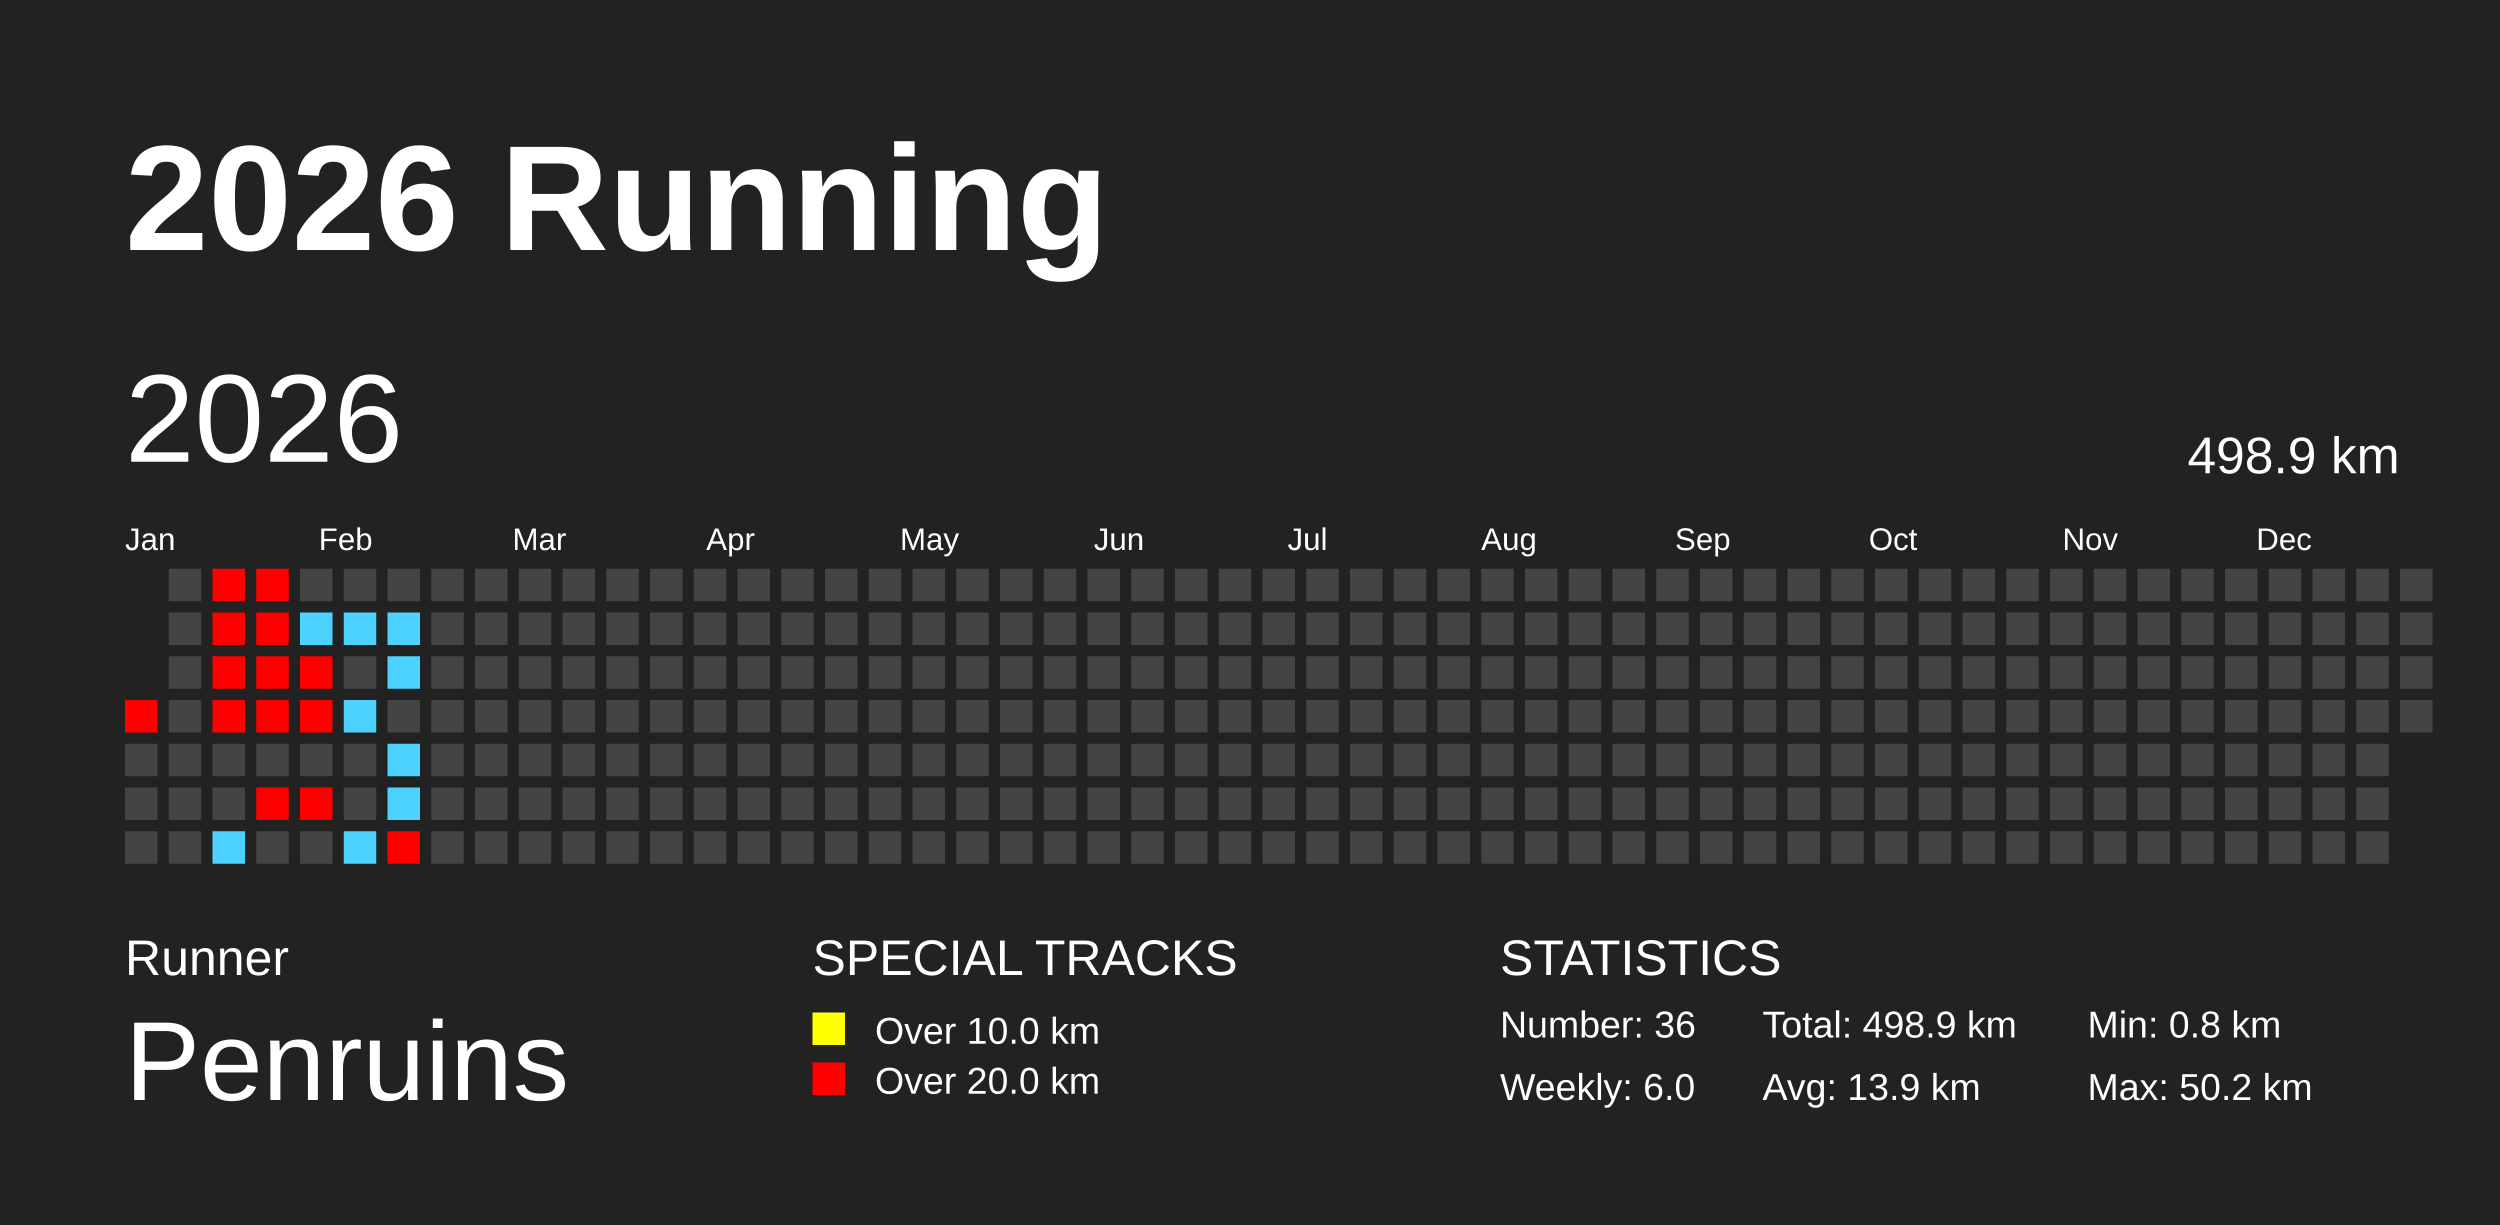
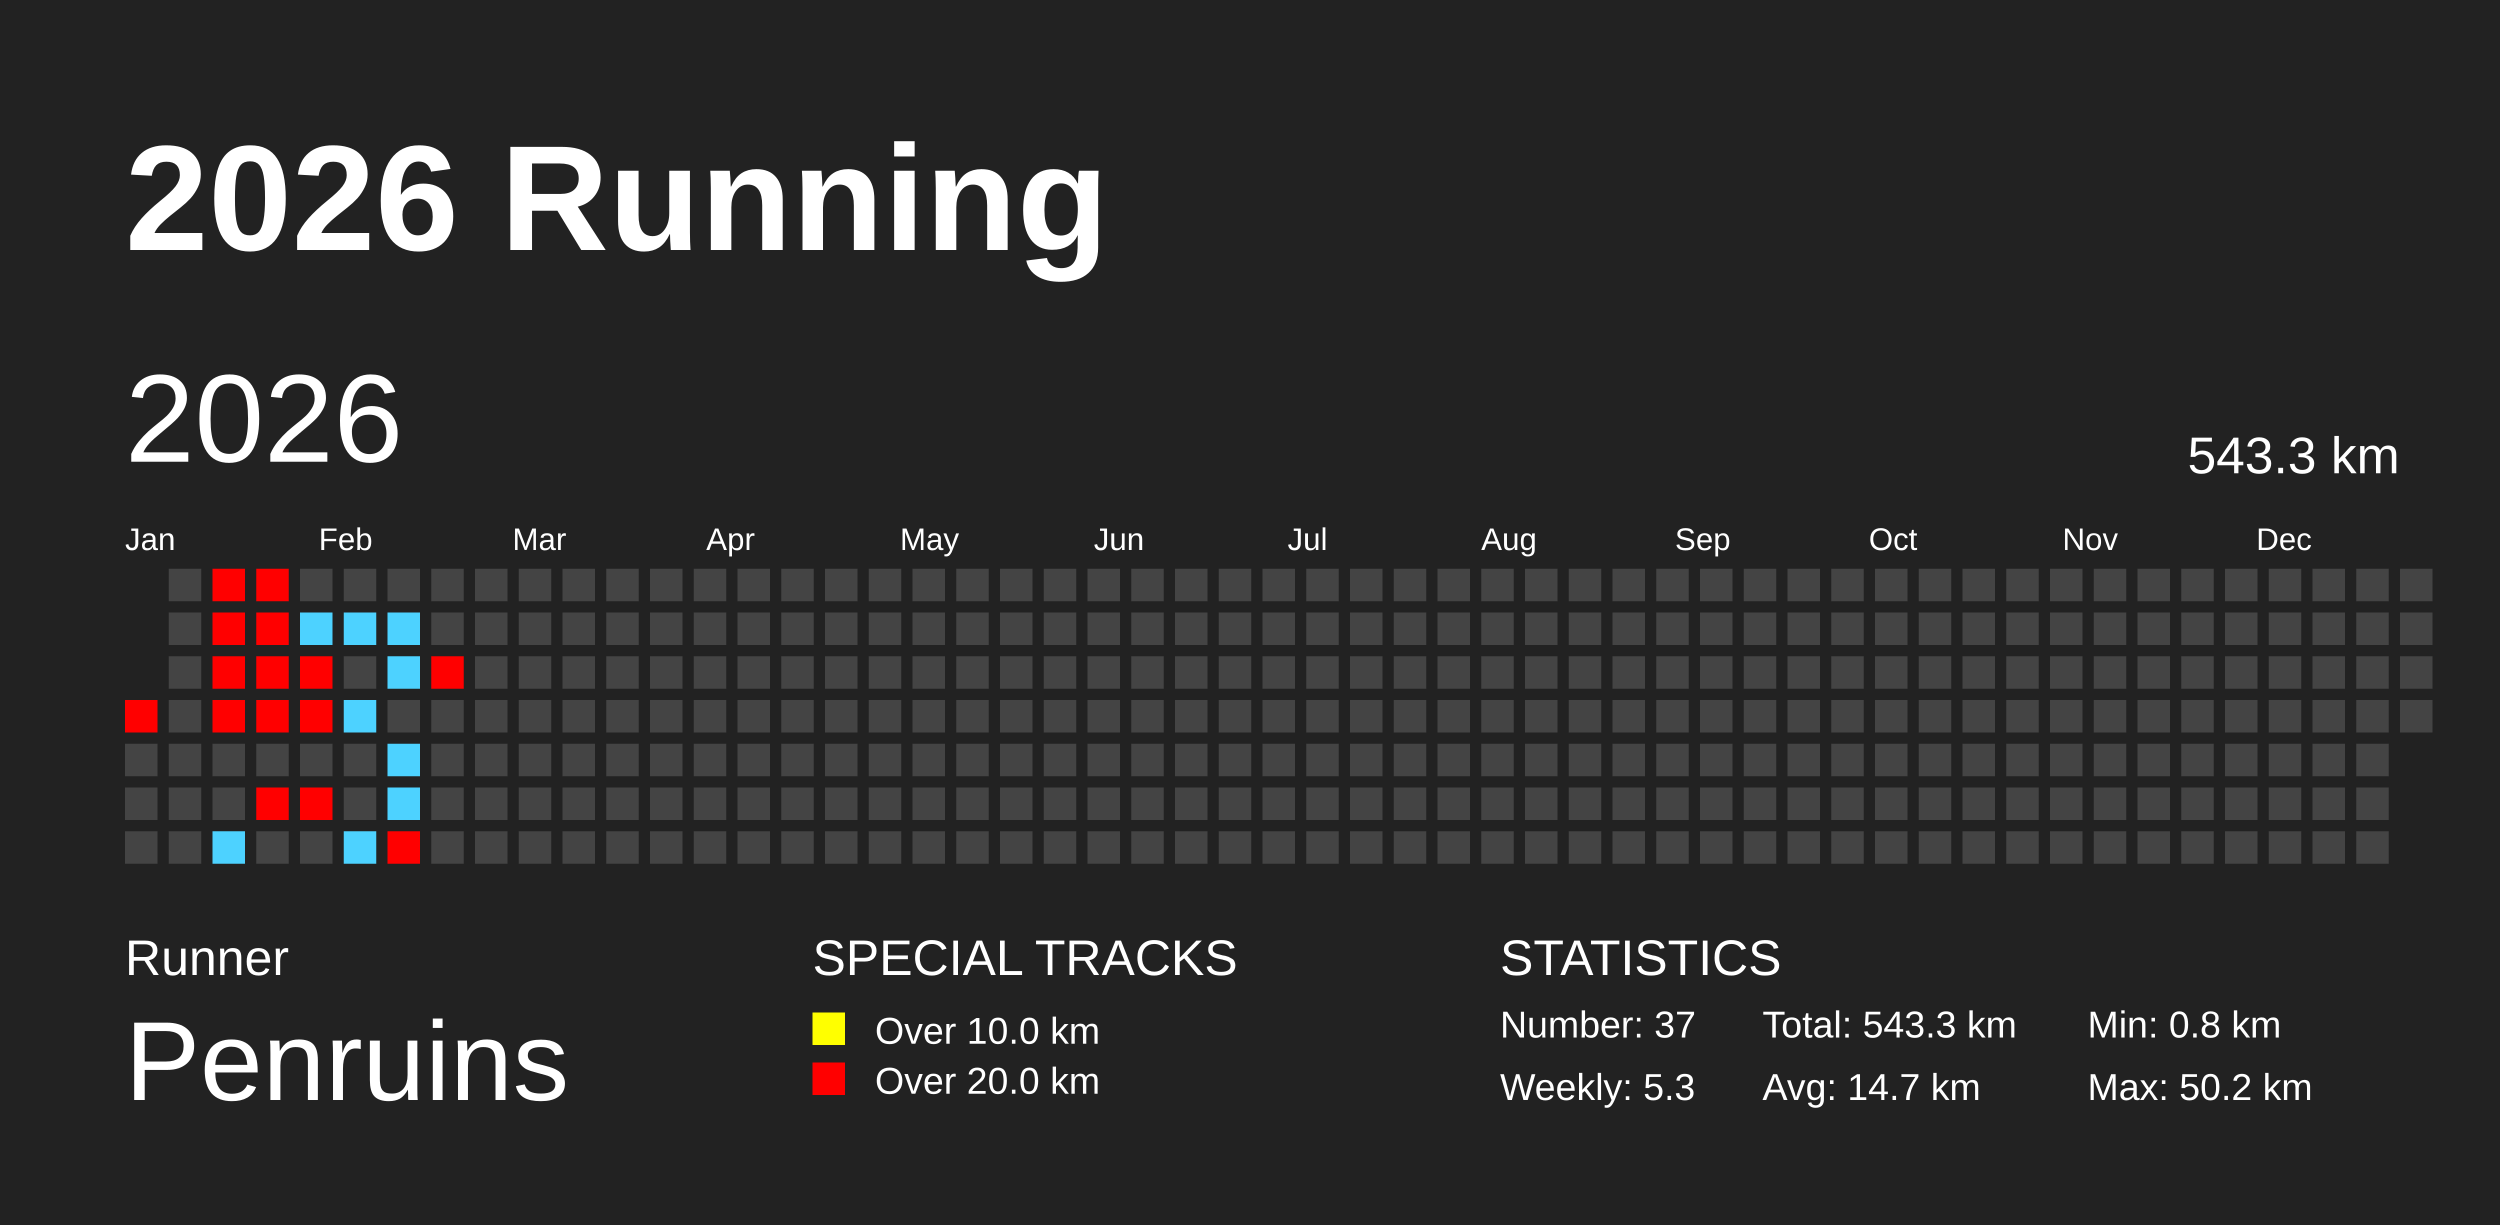
<svg xmlns="http://www.w3.org/2000/svg" baseProfile="full" height="98mm" version="1.1" viewBox="0,0,200,98" width="200mm">
  <defs />
  <rect fill="#222222" height="98" width="200" x="0" y="0" />
  <text fill="#FFFFFF" style="font-size:12px; font-family:Arial; font-weight:bold;" x="10" y="20">2026 Running</text>
  <text fill="#FFFFFF" style="font-size:4px; font-family:Arial" x="10" y="78">Runner</text>
  <text fill="#FFFFFF" style="font-size:9px; font-family:Arial" x="10" y="88">Penruins</text>
  <text fill="#FFFFFF" style="font-size:4px; font-family:Arial" x="65" y="78">SPECIAL TRACKS</text>
  <rect fill="yellow" height="2.6" width="2.6" x="65" y="81" />
  <text fill="#FFFFFF" style="font-size:3px; font-family:Arial" x="70" y="83.5">Over 10.0 km</text>
  <rect fill="red" height="2.6" width="2.6" x="65" y="85" />
  <text fill="#FFFFFF" style="font-size:3px; font-family:Arial" x="70" y="87.5">Over 20.0 km</text>
  <text fill="#FFFFFF" style="font-size:4px; font-family:Arial" x="120" y="78">STATISTICS</text>
-   <text fill="#FFFFFF" style="font-size:3px; font-family:Arial" x="120" y="83">Number: 36</text>
-   <text fill="#FFFFFF" style="font-size:3px; font-family:Arial" x="120" y="88">Weekly: 6.0</text>
-   <text fill="#FFFFFF" style="font-size:3px; font-family:Arial" x="141" y="83">Total: 498.9 km</text>
-   <text fill="#FFFFFF" style="font-size:3px; font-family:Arial" x="141" y="88">Avg: 13.9 km</text>
+   <text fill="#FFFFFF" style="font-size:3px; font-family:Arial" x="120" y="83">Number: 37</text>
+   <text fill="#FFFFFF" style="font-size:3px; font-family:Arial" x="120" y="88">Weekly: 5.3</text>
+   <text fill="#FFFFFF" style="font-size:3px; font-family:Arial" x="141" y="83">Total: 543.3 km</text>
+   <text fill="#FFFFFF" style="font-size:3px; font-family:Arial" x="141" y="88">Avg: 14.7 km</text>
  <text fill="#FFFFFF" style="font-size:3px; font-family:Arial" x="167" y="83">Min: 0.8 km</text>
  <text fill="#FFFFFF" style="font-size:3px; font-family:Arial" x="167" y="88">Max: 50.2 km</text>
  <text dominant-baseline="hanging" fill="#FFFFFF" style="font-size:10.0px; font-family:Arial;" x="10" y="30">2026</text>
-   <text dominant-baseline="hanging" fill="#FFFFFF" style="font-size:4.125px; font-family:Arial;" x="175" y="35">498.9 km</text>
+   <text dominant-baseline="hanging" fill="#FFFFFF" style="font-size:4.125px; font-family:Arial;" x="175" y="35">543.3 km</text>
  <text fill="#FFFFFF" style="font-size:2.5px; font-family:Arial" x="10.0" y="44">Jan</text>
  <text fill="#FFFFFF" style="font-size:2.5px; font-family:Arial" x="25.5" y="44">Feb</text>
  <text fill="#FFFFFF" style="font-size:2.5px; font-family:Arial" x="41.0" y="44">Mar</text>
  <text fill="#FFFFFF" style="font-size:2.5px; font-family:Arial" x="56.5" y="44">Apr</text>
  <text fill="#FFFFFF" style="font-size:2.5px; font-family:Arial" x="72.0" y="44">May</text>
  <text fill="#FFFFFF" style="font-size:2.5px; font-family:Arial" x="87.5" y="44">Jun</text>
  <text fill="#FFFFFF" style="font-size:2.5px; font-family:Arial" x="103.0" y="44">Jul</text>
  <text fill="#FFFFFF" style="font-size:2.5px; font-family:Arial" x="118.5" y="44">Aug</text>
  <text fill="#FFFFFF" style="font-size:2.5px; font-family:Arial" x="134.0" y="44">Sep</text>
  <text fill="#FFFFFF" style="font-size:2.5px; font-family:Arial" x="149.5" y="44">Oct</text>
  <text fill="#FFFFFF" style="font-size:2.5px; font-family:Arial" x="165.0" y="44">Nov</text>
  <text fill="#FFFFFF" style="font-size:2.5px; font-family:Arial" x="180.5" y="44">Dec</text>
  <rect fill="red" height="2.6" width="2.6" x="10.0" y="56.0" />
  <rect fill="#444444" height="2.6" width="2.6" x="10.0" y="59.5" />
  <rect fill="#444444" height="2.6" width="2.6" x="10.0" y="63.0" />
  <rect fill="#444444" height="2.6" width="2.6" x="10.0" y="66.5" />
  <rect fill="#444444" height="2.6" width="2.6" x="13.5" y="45.5" />
  <rect fill="#444444" height="2.6" width="2.6" x="13.5" y="49.0" />
  <rect fill="#444444" height="2.6" width="2.6" x="13.5" y="52.5" />
  <rect fill="#444444" height="2.6" width="2.6" x="13.5" y="56.0" />
  <rect fill="#444444" height="2.6" width="2.6" x="13.5" y="59.5" />
  <rect fill="#444444" height="2.6" width="2.6" x="13.5" y="63.0" />
  <rect fill="#444444" height="2.6" width="2.6" x="13.5" y="66.5" />
  <rect fill="red" height="2.6" width="2.6" x="17.0" y="45.5" />
  <rect fill="red" height="2.6" width="2.6" x="17.0" y="49.0" />
  <rect fill="red" height="2.6" width="2.6" x="17.0" y="52.5" />
  <rect fill="red" height="2.6" width="2.6" x="17.0" y="56.0" />
  <rect fill="#444444" height="2.6" width="2.6" x="17.0" y="59.5" />
  <rect fill="#444444" height="2.6" width="2.6" x="17.0" y="63.0" />
  <rect fill="#4dd2ff" height="2.6" width="2.6" x="17.0" y="66.5" />
  <rect fill="red" height="2.6" width="2.6" x="20.5" y="45.5" />
  <rect fill="red" height="2.6" width="2.6" x="20.5" y="49.0" />
  <rect fill="red" height="2.6" width="2.6" x="20.5" y="52.5" />
  <rect fill="red" height="2.6" width="2.6" x="20.5" y="56.0" />
  <rect fill="#444444" height="2.6" width="2.6" x="20.5" y="59.5" />
  <rect fill="red" height="2.6" width="2.6" x="20.5" y="63.0" />
  <rect fill="#444444" height="2.6" width="2.6" x="20.5" y="66.5" />
  <rect fill="#444444" height="2.6" width="2.6" x="24.0" y="45.5" />
  <rect fill="#4dd2ff" height="2.6" width="2.6" x="24.0" y="49.0" />
  <rect fill="red" height="2.6" width="2.6" x="24.0" y="52.5" />
  <rect fill="red" height="2.6" width="2.6" x="24.0" y="56.0" />
  <rect fill="#444444" height="2.6" width="2.6" x="24.0" y="59.5" />
  <rect fill="red" height="2.6" width="2.6" x="24.0" y="63.0" />
  <rect fill="#444444" height="2.6" width="2.6" x="24.0" y="66.5" />
  <rect fill="#444444" height="2.6" width="2.6" x="27.5" y="45.5" />
  <rect fill="#4dd2ff" height="2.6" width="2.6" x="27.5" y="49.0" />
  <rect fill="#444444" height="2.6" width="2.6" x="27.5" y="52.5" />
  <rect fill="#4dd2ff" height="2.6" width="2.6" x="27.5" y="56.0" />
  <rect fill="#444444" height="2.6" width="2.6" x="27.5" y="59.5" />
  <rect fill="#444444" height="2.6" width="2.6" x="27.5" y="63.0" />
  <rect fill="#4dd2ff" height="2.6" width="2.6" x="27.5" y="66.5" />
  <rect fill="#444444" height="2.6" width="2.6" x="31.0" y="45.5" />
  <rect fill="#4dd2ff" height="2.6" width="2.6" x="31.0" y="49.0" />
  <rect fill="#4dd2ff" height="2.6" width="2.6" x="31.0" y="52.5" />
  <rect fill="#444444" height="2.6" width="2.6" x="31.0" y="56.0" />
  <rect fill="#4dd2ff" height="2.6" width="2.6" x="31.0" y="59.5" />
  <rect fill="#4dd2ff" height="2.6" width="2.6" x="31.0" y="63.0" />
  <rect fill="red" height="2.6" width="2.6" x="31.0" y="66.5" />
  <rect fill="#444444" height="2.6" width="2.6" x="34.5" y="45.5" />
  <rect fill="#444444" height="2.6" width="2.6" x="34.5" y="49.0" />
-   <rect fill="#444444" height="2.6" width="2.6" x="34.5" y="52.5" />
+   <rect fill="red" height="2.6" width="2.6" x="34.5" y="52.5" />
  <rect fill="#444444" height="2.6" width="2.6" x="34.5" y="56.0" />
  <rect fill="#444444" height="2.6" width="2.6" x="34.5" y="59.5" />
  <rect fill="#444444" height="2.6" width="2.6" x="34.5" y="63.0" />
  <rect fill="#444444" height="2.6" width="2.6" x="34.5" y="66.5" />
  <rect fill="#444444" height="2.6" width="2.6" x="38.0" y="45.5" />
  <rect fill="#444444" height="2.6" width="2.6" x="38.0" y="49.0" />
  <rect fill="#444444" height="2.6" width="2.6" x="38.0" y="52.5" />
  <rect fill="#444444" height="2.6" width="2.6" x="38.0" y="56.0" />
  <rect fill="#444444" height="2.6" width="2.6" x="38.0" y="59.5" />
  <rect fill="#444444" height="2.6" width="2.6" x="38.0" y="63.0" />
  <rect fill="#444444" height="2.6" width="2.6" x="38.0" y="66.5" />
  <rect fill="#444444" height="2.6" width="2.6" x="41.5" y="45.5" />
  <rect fill="#444444" height="2.6" width="2.6" x="41.5" y="49.0" />
  <rect fill="#444444" height="2.6" width="2.6" x="41.5" y="52.5" />
  <rect fill="#444444" height="2.6" width="2.6" x="41.5" y="56.0" />
  <rect fill="#444444" height="2.6" width="2.6" x="41.5" y="59.5" />
  <rect fill="#444444" height="2.6" width="2.6" x="41.5" y="63.0" />
  <rect fill="#444444" height="2.6" width="2.6" x="41.5" y="66.5" />
  <rect fill="#444444" height="2.6" width="2.6" x="45.0" y="45.5" />
  <rect fill="#444444" height="2.6" width="2.6" x="45.0" y="49.0" />
  <rect fill="#444444" height="2.6" width="2.6" x="45.0" y="52.5" />
  <rect fill="#444444" height="2.6" width="2.6" x="45.0" y="56.0" />
  <rect fill="#444444" height="2.6" width="2.6" x="45.0" y="59.5" />
  <rect fill="#444444" height="2.6" width="2.6" x="45.0" y="63.0" />
  <rect fill="#444444" height="2.6" width="2.6" x="45.0" y="66.5" />
  <rect fill="#444444" height="2.6" width="2.6" x="48.5" y="45.5" />
  <rect fill="#444444" height="2.6" width="2.6" x="48.5" y="49.0" />
  <rect fill="#444444" height="2.6" width="2.6" x="48.5" y="52.5" />
  <rect fill="#444444" height="2.6" width="2.6" x="48.5" y="56.0" />
  <rect fill="#444444" height="2.6" width="2.6" x="48.5" y="59.5" />
  <rect fill="#444444" height="2.6" width="2.6" x="48.5" y="63.0" />
  <rect fill="#444444" height="2.6" width="2.6" x="48.5" y="66.5" />
  <rect fill="#444444" height="2.6" width="2.6" x="52.0" y="45.5" />
  <rect fill="#444444" height="2.6" width="2.6" x="52.0" y="49.0" />
  <rect fill="#444444" height="2.6" width="2.6" x="52.0" y="52.5" />
  <rect fill="#444444" height="2.6" width="2.6" x="52.0" y="56.0" />
  <rect fill="#444444" height="2.6" width="2.6" x="52.0" y="59.5" />
  <rect fill="#444444" height="2.6" width="2.6" x="52.0" y="63.0" />
  <rect fill="#444444" height="2.6" width="2.6" x="52.0" y="66.5" />
  <rect fill="#444444" height="2.6" width="2.6" x="55.5" y="45.5" />
  <rect fill="#444444" height="2.6" width="2.6" x="55.5" y="49.0" />
  <rect fill="#444444" height="2.6" width="2.6" x="55.5" y="52.5" />
  <rect fill="#444444" height="2.6" width="2.6" x="55.5" y="56.0" />
  <rect fill="#444444" height="2.6" width="2.6" x="55.5" y="59.5" />
  <rect fill="#444444" height="2.6" width="2.6" x="55.5" y="63.0" />
  <rect fill="#444444" height="2.6" width="2.6" x="55.5" y="66.5" />
  <rect fill="#444444" height="2.6" width="2.6" x="59.0" y="45.5" />
  <rect fill="#444444" height="2.6" width="2.6" x="59.0" y="49.0" />
  <rect fill="#444444" height="2.6" width="2.6" x="59.0" y="52.5" />
  <rect fill="#444444" height="2.6" width="2.6" x="59.0" y="56.0" />
  <rect fill="#444444" height="2.6" width="2.6" x="59.0" y="59.5" />
  <rect fill="#444444" height="2.6" width="2.6" x="59.0" y="63.0" />
  <rect fill="#444444" height="2.6" width="2.6" x="59.0" y="66.5" />
  <rect fill="#444444" height="2.6" width="2.6" x="62.5" y="45.5" />
  <rect fill="#444444" height="2.6" width="2.6" x="62.5" y="49.0" />
  <rect fill="#444444" height="2.6" width="2.6" x="62.5" y="52.5" />
  <rect fill="#444444" height="2.6" width="2.6" x="62.5" y="56.0" />
  <rect fill="#444444" height="2.6" width="2.6" x="62.5" y="59.5" />
  <rect fill="#444444" height="2.6" width="2.6" x="62.5" y="63.0" />
  <rect fill="#444444" height="2.6" width="2.6" x="62.5" y="66.5" />
  <rect fill="#444444" height="2.6" width="2.6" x="66.0" y="45.5" />
  <rect fill="#444444" height="2.6" width="2.6" x="66.0" y="49.0" />
  <rect fill="#444444" height="2.6" width="2.6" x="66.0" y="52.5" />
  <rect fill="#444444" height="2.6" width="2.6" x="66.0" y="56.0" />
  <rect fill="#444444" height="2.6" width="2.6" x="66.0" y="59.5" />
  <rect fill="#444444" height="2.6" width="2.6" x="66.0" y="63.0" />
  <rect fill="#444444" height="2.6" width="2.6" x="66.0" y="66.5" />
  <rect fill="#444444" height="2.6" width="2.6" x="69.5" y="45.5" />
  <rect fill="#444444" height="2.6" width="2.6" x="69.5" y="49.0" />
  <rect fill="#444444" height="2.6" width="2.6" x="69.5" y="52.5" />
  <rect fill="#444444" height="2.6" width="2.6" x="69.5" y="56.0" />
  <rect fill="#444444" height="2.6" width="2.6" x="69.5" y="59.5" />
  <rect fill="#444444" height="2.6" width="2.6" x="69.5" y="63.0" />
  <rect fill="#444444" height="2.6" width="2.6" x="69.5" y="66.5" />
  <rect fill="#444444" height="2.6" width="2.6" x="73.0" y="45.5" />
  <rect fill="#444444" height="2.6" width="2.6" x="73.0" y="49.0" />
  <rect fill="#444444" height="2.6" width="2.6" x="73.0" y="52.5" />
  <rect fill="#444444" height="2.6" width="2.6" x="73.0" y="56.0" />
  <rect fill="#444444" height="2.6" width="2.6" x="73.0" y="59.5" />
  <rect fill="#444444" height="2.6" width="2.6" x="73.0" y="63.0" />
  <rect fill="#444444" height="2.6" width="2.6" x="73.0" y="66.5" />
  <rect fill="#444444" height="2.6" width="2.6" x="76.5" y="45.5" />
  <rect fill="#444444" height="2.6" width="2.6" x="76.5" y="49.0" />
  <rect fill="#444444" height="2.6" width="2.6" x="76.5" y="52.5" />
  <rect fill="#444444" height="2.6" width="2.6" x="76.5" y="56.0" />
  <rect fill="#444444" height="2.6" width="2.6" x="76.5" y="59.5" />
  <rect fill="#444444" height="2.6" width="2.6" x="76.5" y="63.0" />
  <rect fill="#444444" height="2.6" width="2.6" x="76.5" y="66.5" />
  <rect fill="#444444" height="2.6" width="2.6" x="80.0" y="45.5" />
  <rect fill="#444444" height="2.6" width="2.6" x="80.0" y="49.0" />
  <rect fill="#444444" height="2.6" width="2.6" x="80.0" y="52.5" />
  <rect fill="#444444" height="2.6" width="2.6" x="80.0" y="56.0" />
  <rect fill="#444444" height="2.6" width="2.6" x="80.0" y="59.5" />
  <rect fill="#444444" height="2.6" width="2.6" x="80.0" y="63.0" />
  <rect fill="#444444" height="2.6" width="2.6" x="80.0" y="66.5" />
  <rect fill="#444444" height="2.6" width="2.6" x="83.5" y="45.5" />
  <rect fill="#444444" height="2.6" width="2.6" x="83.5" y="49.0" />
  <rect fill="#444444" height="2.6" width="2.6" x="83.5" y="52.5" />
  <rect fill="#444444" height="2.6" width="2.6" x="83.5" y="56.0" />
  <rect fill="#444444" height="2.6" width="2.6" x="83.5" y="59.5" />
  <rect fill="#444444" height="2.6" width="2.6" x="83.5" y="63.0" />
  <rect fill="#444444" height="2.6" width="2.6" x="83.5" y="66.5" />
  <rect fill="#444444" height="2.6" width="2.6" x="87.0" y="45.5" />
  <rect fill="#444444" height="2.6" width="2.6" x="87.0" y="49.0" />
  <rect fill="#444444" height="2.6" width="2.6" x="87.0" y="52.5" />
  <rect fill="#444444" height="2.6" width="2.6" x="87.0" y="56.0" />
  <rect fill="#444444" height="2.6" width="2.6" x="87.0" y="59.5" />
  <rect fill="#444444" height="2.6" width="2.6" x="87.0" y="63.0" />
  <rect fill="#444444" height="2.6" width="2.6" x="87.0" y="66.5" />
  <rect fill="#444444" height="2.6" width="2.6" x="90.5" y="45.5" />
  <rect fill="#444444" height="2.6" width="2.6" x="90.5" y="49.0" />
  <rect fill="#444444" height="2.6" width="2.6" x="90.5" y="52.5" />
  <rect fill="#444444" height="2.6" width="2.6" x="90.5" y="56.0" />
  <rect fill="#444444" height="2.6" width="2.6" x="90.5" y="59.5" />
  <rect fill="#444444" height="2.6" width="2.6" x="90.5" y="63.0" />
  <rect fill="#444444" height="2.6" width="2.6" x="90.5" y="66.5" />
  <rect fill="#444444" height="2.6" width="2.6" x="94.0" y="45.5" />
  <rect fill="#444444" height="2.6" width="2.6" x="94.0" y="49.0" />
  <rect fill="#444444" height="2.6" width="2.6" x="94.0" y="52.5" />
  <rect fill="#444444" height="2.6" width="2.6" x="94.0" y="56.0" />
  <rect fill="#444444" height="2.6" width="2.6" x="94.0" y="59.5" />
  <rect fill="#444444" height="2.6" width="2.6" x="94.0" y="63.0" />
  <rect fill="#444444" height="2.6" width="2.6" x="94.0" y="66.5" />
  <rect fill="#444444" height="2.6" width="2.6" x="97.5" y="45.5" />
  <rect fill="#444444" height="2.6" width="2.6" x="97.5" y="49.0" />
  <rect fill="#444444" height="2.6" width="2.6" x="97.5" y="52.5" />
  <rect fill="#444444" height="2.6" width="2.6" x="97.5" y="56.0" />
  <rect fill="#444444" height="2.6" width="2.6" x="97.5" y="59.5" />
  <rect fill="#444444" height="2.6" width="2.6" x="97.5" y="63.0" />
  <rect fill="#444444" height="2.6" width="2.6" x="97.5" y="66.5" />
  <rect fill="#444444" height="2.6" width="2.6" x="101.0" y="45.5" />
  <rect fill="#444444" height="2.6" width="2.6" x="101.0" y="49.0" />
  <rect fill="#444444" height="2.6" width="2.6" x="101.0" y="52.5" />
  <rect fill="#444444" height="2.6" width="2.6" x="101.0" y="56.0" />
  <rect fill="#444444" height="2.6" width="2.6" x="101.0" y="59.5" />
  <rect fill="#444444" height="2.6" width="2.6" x="101.0" y="63.0" />
  <rect fill="#444444" height="2.6" width="2.6" x="101.0" y="66.5" />
  <rect fill="#444444" height="2.6" width="2.6" x="104.5" y="45.5" />
  <rect fill="#444444" height="2.6" width="2.6" x="104.5" y="49.0" />
  <rect fill="#444444" height="2.6" width="2.6" x="104.5" y="52.5" />
  <rect fill="#444444" height="2.6" width="2.6" x="104.5" y="56.0" />
  <rect fill="#444444" height="2.6" width="2.6" x="104.5" y="59.5" />
  <rect fill="#444444" height="2.6" width="2.6" x="104.5" y="63.0" />
  <rect fill="#444444" height="2.6" width="2.6" x="104.5" y="66.5" />
  <rect fill="#444444" height="2.6" width="2.6" x="108.0" y="45.5" />
  <rect fill="#444444" height="2.6" width="2.6" x="108.0" y="49.0" />
  <rect fill="#444444" height="2.6" width="2.6" x="108.0" y="52.5" />
  <rect fill="#444444" height="2.6" width="2.6" x="108.0" y="56.0" />
  <rect fill="#444444" height="2.6" width="2.6" x="108.0" y="59.5" />
  <rect fill="#444444" height="2.6" width="2.6" x="108.0" y="63.0" />
  <rect fill="#444444" height="2.6" width="2.6" x="108.0" y="66.5" />
  <rect fill="#444444" height="2.6" width="2.6" x="111.5" y="45.5" />
  <rect fill="#444444" height="2.6" width="2.6" x="111.5" y="49.0" />
  <rect fill="#444444" height="2.6" width="2.6" x="111.5" y="52.5" />
  <rect fill="#444444" height="2.6" width="2.6" x="111.5" y="56.0" />
  <rect fill="#444444" height="2.6" width="2.6" x="111.5" y="59.5" />
  <rect fill="#444444" height="2.6" width="2.6" x="111.5" y="63.0" />
  <rect fill="#444444" height="2.6" width="2.6" x="111.5" y="66.5" />
  <rect fill="#444444" height="2.6" width="2.6" x="115.0" y="45.5" />
  <rect fill="#444444" height="2.6" width="2.6" x="115.0" y="49.0" />
  <rect fill="#444444" height="2.6" width="2.6" x="115.0" y="52.5" />
  <rect fill="#444444" height="2.6" width="2.6" x="115.0" y="56.0" />
  <rect fill="#444444" height="2.6" width="2.6" x="115.0" y="59.5" />
  <rect fill="#444444" height="2.6" width="2.6" x="115.0" y="63.0" />
  <rect fill="#444444" height="2.6" width="2.6" x="115.0" y="66.5" />
  <rect fill="#444444" height="2.6" width="2.6" x="118.5" y="45.5" />
  <rect fill="#444444" height="2.6" width="2.6" x="118.5" y="49.0" />
  <rect fill="#444444" height="2.6" width="2.6" x="118.5" y="52.5" />
  <rect fill="#444444" height="2.6" width="2.6" x="118.5" y="56.0" />
  <rect fill="#444444" height="2.6" width="2.6" x="118.5" y="59.5" />
  <rect fill="#444444" height="2.6" width="2.6" x="118.5" y="63.0" />
  <rect fill="#444444" height="2.6" width="2.6" x="118.5" y="66.5" />
  <rect fill="#444444" height="2.6" width="2.6" x="122.0" y="45.5" />
  <rect fill="#444444" height="2.6" width="2.6" x="122.0" y="49.0" />
  <rect fill="#444444" height="2.6" width="2.6" x="122.0" y="52.5" />
  <rect fill="#444444" height="2.6" width="2.6" x="122.0" y="56.0" />
  <rect fill="#444444" height="2.6" width="2.6" x="122.0" y="59.5" />
  <rect fill="#444444" height="2.6" width="2.6" x="122.0" y="63.0" />
  <rect fill="#444444" height="2.6" width="2.6" x="122.0" y="66.5" />
  <rect fill="#444444" height="2.6" width="2.6" x="125.5" y="45.5" />
  <rect fill="#444444" height="2.6" width="2.6" x="125.5" y="49.0" />
  <rect fill="#444444" height="2.6" width="2.6" x="125.5" y="52.5" />
  <rect fill="#444444" height="2.6" width="2.6" x="125.5" y="56.0" />
  <rect fill="#444444" height="2.6" width="2.6" x="125.5" y="59.5" />
  <rect fill="#444444" height="2.6" width="2.6" x="125.5" y="63.0" />
  <rect fill="#444444" height="2.6" width="2.6" x="125.5" y="66.5" />
  <rect fill="#444444" height="2.6" width="2.6" x="129.0" y="45.5" />
  <rect fill="#444444" height="2.6" width="2.6" x="129.0" y="49.0" />
  <rect fill="#444444" height="2.6" width="2.6" x="129.0" y="52.5" />
  <rect fill="#444444" height="2.6" width="2.6" x="129.0" y="56.0" />
  <rect fill="#444444" height="2.6" width="2.6" x="129.0" y="59.5" />
  <rect fill="#444444" height="2.6" width="2.6" x="129.0" y="63.0" />
  <rect fill="#444444" height="2.6" width="2.6" x="129.0" y="66.5" />
  <rect fill="#444444" height="2.6" width="2.6" x="132.5" y="45.5" />
  <rect fill="#444444" height="2.6" width="2.6" x="132.5" y="49.0" />
  <rect fill="#444444" height="2.6" width="2.6" x="132.5" y="52.5" />
  <rect fill="#444444" height="2.6" width="2.6" x="132.5" y="56.0" />
  <rect fill="#444444" height="2.6" width="2.6" x="132.5" y="59.5" />
  <rect fill="#444444" height="2.6" width="2.6" x="132.5" y="63.0" />
  <rect fill="#444444" height="2.6" width="2.6" x="132.5" y="66.5" />
  <rect fill="#444444" height="2.6" width="2.6" x="136.0" y="45.5" />
  <rect fill="#444444" height="2.6" width="2.6" x="136.0" y="49.0" />
  <rect fill="#444444" height="2.6" width="2.6" x="136.0" y="52.5" />
  <rect fill="#444444" height="2.6" width="2.6" x="136.0" y="56.0" />
  <rect fill="#444444" height="2.6" width="2.6" x="136.0" y="59.5" />
  <rect fill="#444444" height="2.6" width="2.6" x="136.0" y="63.0" />
  <rect fill="#444444" height="2.6" width="2.6" x="136.0" y="66.5" />
  <rect fill="#444444" height="2.6" width="2.6" x="139.5" y="45.5" />
  <rect fill="#444444" height="2.6" width="2.6" x="139.5" y="49.0" />
  <rect fill="#444444" height="2.6" width="2.6" x="139.5" y="52.5" />
  <rect fill="#444444" height="2.6" width="2.6" x="139.5" y="56.0" />
  <rect fill="#444444" height="2.6" width="2.6" x="139.5" y="59.5" />
  <rect fill="#444444" height="2.6" width="2.6" x="139.5" y="63.0" />
  <rect fill="#444444" height="2.6" width="2.6" x="139.5" y="66.5" />
  <rect fill="#444444" height="2.6" width="2.6" x="143.0" y="45.5" />
  <rect fill="#444444" height="2.6" width="2.6" x="143.0" y="49.0" />
  <rect fill="#444444" height="2.6" width="2.6" x="143.0" y="52.5" />
  <rect fill="#444444" height="2.6" width="2.6" x="143.0" y="56.0" />
  <rect fill="#444444" height="2.6" width="2.6" x="143.0" y="59.5" />
  <rect fill="#444444" height="2.6" width="2.6" x="143.0" y="63.0" />
  <rect fill="#444444" height="2.6" width="2.6" x="143.0" y="66.5" />
  <rect fill="#444444" height="2.6" width="2.6" x="146.5" y="45.5" />
  <rect fill="#444444" height="2.6" width="2.6" x="146.5" y="49.0" />
  <rect fill="#444444" height="2.6" width="2.6" x="146.5" y="52.5" />
  <rect fill="#444444" height="2.6" width="2.6" x="146.5" y="56.0" />
  <rect fill="#444444" height="2.6" width="2.6" x="146.5" y="59.5" />
  <rect fill="#444444" height="2.6" width="2.6" x="146.5" y="63.0" />
  <rect fill="#444444" height="2.6" width="2.6" x="146.5" y="66.5" />
  <rect fill="#444444" height="2.6" width="2.6" x="150.0" y="45.5" />
  <rect fill="#444444" height="2.6" width="2.6" x="150.0" y="49.0" />
  <rect fill="#444444" height="2.6" width="2.6" x="150.0" y="52.5" />
  <rect fill="#444444" height="2.6" width="2.6" x="150.0" y="56.0" />
  <rect fill="#444444" height="2.6" width="2.6" x="150.0" y="59.5" />
  <rect fill="#444444" height="2.6" width="2.6" x="150.0" y="63.0" />
  <rect fill="#444444" height="2.6" width="2.6" x="150.0" y="66.5" />
  <rect fill="#444444" height="2.6" width="2.6" x="153.5" y="45.5" />
  <rect fill="#444444" height="2.6" width="2.6" x="153.5" y="49.0" />
  <rect fill="#444444" height="2.6" width="2.6" x="153.5" y="52.5" />
  <rect fill="#444444" height="2.6" width="2.6" x="153.5" y="56.0" />
  <rect fill="#444444" height="2.6" width="2.6" x="153.5" y="59.5" />
  <rect fill="#444444" height="2.6" width="2.6" x="153.5" y="63.0" />
  <rect fill="#444444" height="2.6" width="2.6" x="153.5" y="66.5" />
  <rect fill="#444444" height="2.6" width="2.6" x="157.0" y="45.5" />
  <rect fill="#444444" height="2.6" width="2.6" x="157.0" y="49.0" />
  <rect fill="#444444" height="2.6" width="2.6" x="157.0" y="52.5" />
  <rect fill="#444444" height="2.6" width="2.6" x="157.0" y="56.0" />
  <rect fill="#444444" height="2.6" width="2.6" x="157.0" y="59.5" />
  <rect fill="#444444" height="2.6" width="2.6" x="157.0" y="63.0" />
  <rect fill="#444444" height="2.6" width="2.6" x="157.0" y="66.5" />
  <rect fill="#444444" height="2.6" width="2.6" x="160.5" y="45.5" />
  <rect fill="#444444" height="2.6" width="2.6" x="160.5" y="49.0" />
  <rect fill="#444444" height="2.6" width="2.6" x="160.5" y="52.5" />
  <rect fill="#444444" height="2.6" width="2.6" x="160.5" y="56.0" />
  <rect fill="#444444" height="2.6" width="2.6" x="160.5" y="59.5" />
  <rect fill="#444444" height="2.6" width="2.6" x="160.5" y="63.0" />
  <rect fill="#444444" height="2.6" width="2.6" x="160.5" y="66.5" />
  <rect fill="#444444" height="2.6" width="2.6" x="164.0" y="45.5" />
  <rect fill="#444444" height="2.6" width="2.6" x="164.0" y="49.0" />
  <rect fill="#444444" height="2.6" width="2.6" x="164.0" y="52.5" />
  <rect fill="#444444" height="2.6" width="2.6" x="164.0" y="56.0" />
  <rect fill="#444444" height="2.6" width="2.6" x="164.0" y="59.5" />
  <rect fill="#444444" height="2.6" width="2.6" x="164.0" y="63.0" />
  <rect fill="#444444" height="2.6" width="2.6" x="164.0" y="66.5" />
  <rect fill="#444444" height="2.6" width="2.6" x="167.5" y="45.5" />
  <rect fill="#444444" height="2.6" width="2.6" x="167.5" y="49.0" />
  <rect fill="#444444" height="2.6" width="2.6" x="167.5" y="52.5" />
  <rect fill="#444444" height="2.6" width="2.6" x="167.5" y="56.0" />
  <rect fill="#444444" height="2.6" width="2.6" x="167.5" y="59.5" />
  <rect fill="#444444" height="2.6" width="2.6" x="167.5" y="63.0" />
  <rect fill="#444444" height="2.6" width="2.6" x="167.5" y="66.5" />
  <rect fill="#444444" height="2.6" width="2.6" x="171.0" y="45.5" />
  <rect fill="#444444" height="2.6" width="2.6" x="171.0" y="49.0" />
  <rect fill="#444444" height="2.6" width="2.6" x="171.0" y="52.5" />
  <rect fill="#444444" height="2.6" width="2.6" x="171.0" y="56.0" />
  <rect fill="#444444" height="2.6" width="2.6" x="171.0" y="59.5" />
  <rect fill="#444444" height="2.6" width="2.6" x="171.0" y="63.0" />
  <rect fill="#444444" height="2.6" width="2.6" x="171.0" y="66.5" />
  <rect fill="#444444" height="2.6" width="2.6" x="174.5" y="45.5" />
  <rect fill="#444444" height="2.6" width="2.6" x="174.5" y="49.0" />
  <rect fill="#444444" height="2.6" width="2.6" x="174.5" y="52.5" />
  <rect fill="#444444" height="2.6" width="2.6" x="174.5" y="56.0" />
  <rect fill="#444444" height="2.6" width="2.6" x="174.5" y="59.5" />
  <rect fill="#444444" height="2.6" width="2.6" x="174.5" y="63.0" />
  <rect fill="#444444" height="2.6" width="2.6" x="174.5" y="66.5" />
  <rect fill="#444444" height="2.6" width="2.6" x="178.0" y="45.5" />
  <rect fill="#444444" height="2.6" width="2.6" x="178.0" y="49.0" />
  <rect fill="#444444" height="2.6" width="2.6" x="178.0" y="52.5" />
  <rect fill="#444444" height="2.6" width="2.6" x="178.0" y="56.0" />
  <rect fill="#444444" height="2.6" width="2.6" x="178.0" y="59.5" />
  <rect fill="#444444" height="2.6" width="2.6" x="178.0" y="63.0" />
  <rect fill="#444444" height="2.6" width="2.6" x="178.0" y="66.5" />
  <rect fill="#444444" height="2.6" width="2.6" x="181.5" y="45.5" />
  <rect fill="#444444" height="2.6" width="2.6" x="181.5" y="49.0" />
  <rect fill="#444444" height="2.6" width="2.6" x="181.5" y="52.5" />
  <rect fill="#444444" height="2.6" width="2.6" x="181.5" y="56.0" />
  <rect fill="#444444" height="2.6" width="2.6" x="181.5" y="59.5" />
  <rect fill="#444444" height="2.6" width="2.6" x="181.5" y="63.0" />
  <rect fill="#444444" height="2.6" width="2.6" x="181.5" y="66.5" />
  <rect fill="#444444" height="2.6" width="2.6" x="185.0" y="45.5" />
  <rect fill="#444444" height="2.6" width="2.6" x="185.0" y="49.0" />
  <rect fill="#444444" height="2.6" width="2.6" x="185.0" y="52.5" />
  <rect fill="#444444" height="2.6" width="2.6" x="185.0" y="56.0" />
  <rect fill="#444444" height="2.6" width="2.6" x="185.0" y="59.5" />
  <rect fill="#444444" height="2.6" width="2.6" x="185.0" y="63.0" />
  <rect fill="#444444" height="2.6" width="2.6" x="185.0" y="66.5" />
  <rect fill="#444444" height="2.6" width="2.6" x="188.5" y="45.5" />
  <rect fill="#444444" height="2.6" width="2.6" x="188.5" y="49.0" />
  <rect fill="#444444" height="2.6" width="2.6" x="188.5" y="52.5" />
  <rect fill="#444444" height="2.6" width="2.6" x="188.5" y="56.0" />
  <rect fill="#444444" height="2.6" width="2.6" x="188.5" y="59.5" />
  <rect fill="#444444" height="2.6" width="2.6" x="188.5" y="63.0" />
  <rect fill="#444444" height="2.6" width="2.6" x="188.5" y="66.5" />
  <rect fill="#444444" height="2.6" width="2.6" x="192.0" y="45.5" />
  <rect fill="#444444" height="2.6" width="2.6" x="192.0" y="49.0" />
  <rect fill="#444444" height="2.6" width="2.6" x="192.0" y="52.5" />
  <rect fill="#444444" height="2.6" width="2.6" x="192.0" y="56.0" />
</svg>
